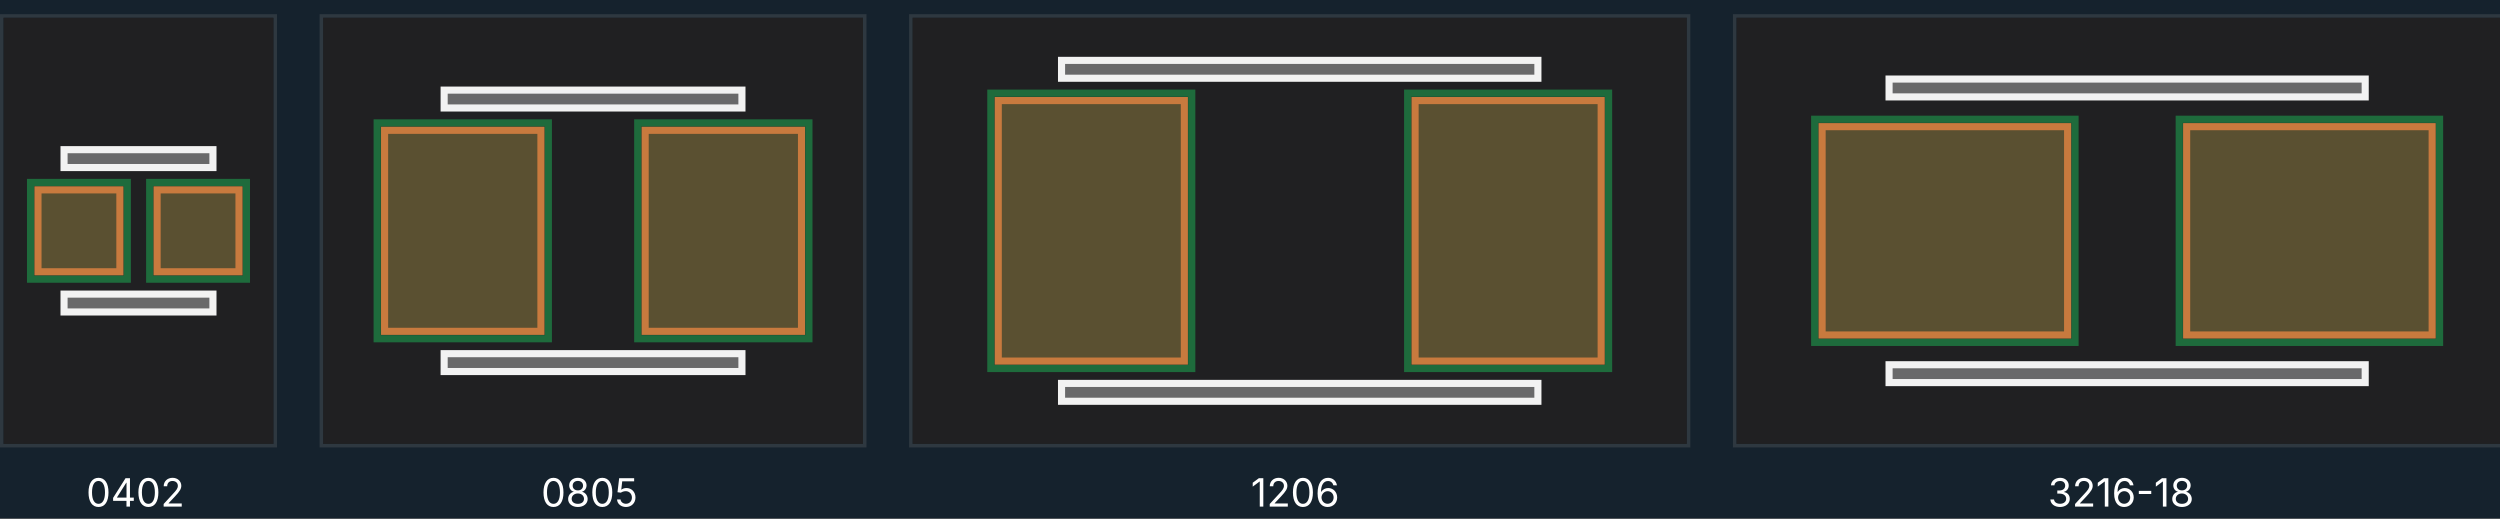
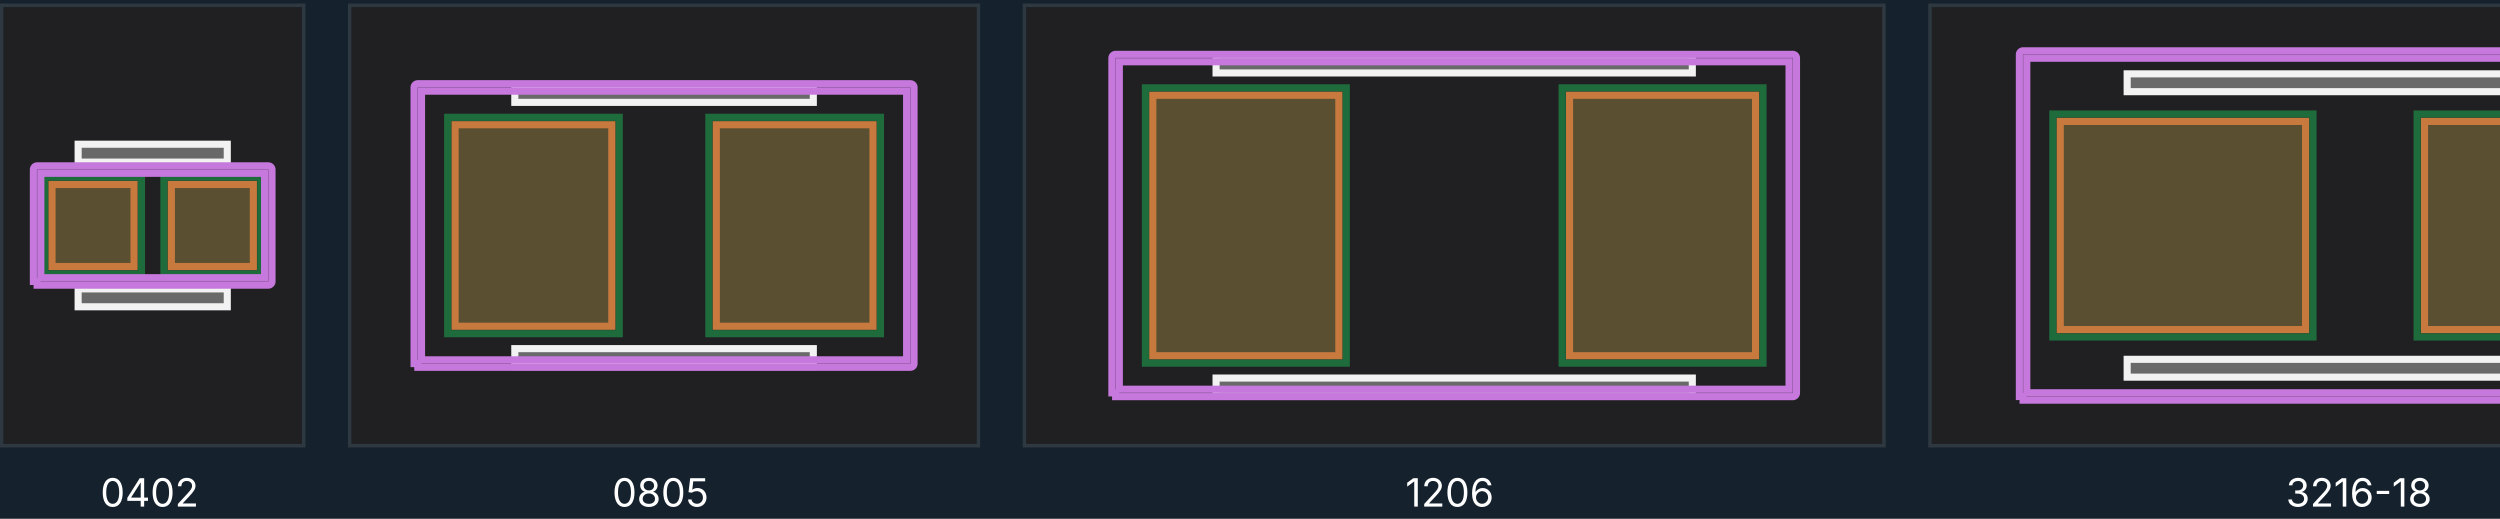
<svg xmlns="http://www.w3.org/2000/svg" xmlns:xlink="http://www.w3.org/1999/xlink" width="704" height="146" viewBox="0 0 704 146">
  <defs>
    <path id="footprint-case-sizes-dark_d0" d="M0 -120L1000 -120L1000 0L0 0L0 -120Z" />
    <path id="footprint-case-sizes-dark_d1" d="M0 -650L650 -650L650 0L0 0L0 -650Z" />
    <path id="footprint-case-sizes-dark_d2" d="M0 -550L550 -550L550 0L0 0L0 -550Z" />
    <path id="footprint-case-sizes-dark_d3" d="M0 -120L2000 -120L2000 0L0 0L0 -120Z" />
    <path id="footprint-case-sizes-dark_d4" d="M0 -1450L1150 -1450L1150 0L0 0L0 -1450Z" />
    <path id="footprint-case-sizes-dark_d5" d="M0 -1350L1050 -1350L1050 0L0 0L0 -1350Z" />
    <path id="footprint-case-sizes-dark_d6" d="M0 -120L3200 -120L3200 0L0 0L0 -120Z" />
    <path id="footprint-case-sizes-dark_d7" d="M0 -1850L1350 -1850L1350 0L0 0L0 -1850Z" />
    <path id="footprint-case-sizes-dark_d8" d="M0 -1750L1250 -1750L1250 0L0 0L0 -1750Z" />
    <path id="footprint-case-sizes-dark_d9" d="M0 -1500L1750 -1500L1750 0L0 0L0 -1500Z" />
    <path id="footprint-case-sizes-dark_d10" d="M0 -1400L1650 -1400L1650 0L0 0L0 -1400Z" />
  </defs>
  <rect fill="#010101" width="704" height="146" />
  <rect fill="#15222D" width="704" height="146" />
-   <rect fill="none" stroke="gray" stroke-width="1" stroke-miterlimit="10" stroke-opacity="0.235" transform="translate(0 4)" x="0.5" y="0.5" width="77" height="121" />
+   <rect fill="none" stroke="gray" stroke-width="1" stroke-miterlimit="10" stroke-opacity="0.235" transform="translate(0 1)" x="0.5" y="0.5" width="85" height="124" />
  <clipPath id="footprint-case-sizes-dark_cl_0">
-     <rect x="1" y="5" width="76" height="120" />
+     <rect x="1" y="2" width="84" height="123" />
  </clipPath>
  <g clip-path="url(#footprint-case-sizes-dark_cl_0)">
-     <rect fill="#202022" transform="translate(1 5)" width="76" height="120" />
-     <path fill="none" stroke="#9696A0" stroke-width="1.5" stroke-linecap="round" stroke-miterlimit="4" stroke-opacity="0.216" transform="translate(1 5)" d="" />
-     <path fill="none" stroke="#BEBEC8" stroke-width="2.5" stroke-linecap="round" stroke-miterlimit="4" stroke-opacity="0.392" transform="translate(1 5)" d="" />
-     <use xlink:href="#footprint-case-sizes-dark_d0" fill="#F2F2F2" fill-opacity="0.349" transform="matrix(0.04193 0 0 0.04193 18.03 47.18)" />
-     <use xlink:href="#footprint-case-sizes-dark_d0" fill="#F2F2F2" fill-opacity="0.349" transform="matrix(0.04193 0 0 0.04193 18.03 87.85)" />
-     <path fill="none" stroke="#F2F2F2" stroke-width="47.7" stroke-miterlimit="4" transform="matrix(0.04193 0 0 0.04193 39 65)" d="M-500 -545L500 -545L500 -425L-500 -425L-500 -545ZM-500 425L500 425L500 545L-500 545L-500 425Z" />
-     <use xlink:href="#footprint-case-sizes-dark_d1" fill="#1E6B3C" fill-opacity="0.349" transform="matrix(0.04193 0 0 0.04193 8.6 78.63)" />
-     <use xlink:href="#footprint-case-sizes-dark_d1" fill="#1E6B3C" fill-opacity="0.349" transform="matrix(0.04193 0 0 0.04193 42.14 78.63)" />
-     <path fill="none" stroke="#1E6B3C" stroke-width="47.7" stroke-miterlimit="4" transform="matrix(0.04193 0 0 0.04193 39 65)" d="M-725 -325L-75 -325L-75 325L-725 325L-725 -325ZM75 -325L725 -325L725 325L75 325L75 -325Z" />
-     <use xlink:href="#footprint-case-sizes-dark_d2" fill="#C87A3E" fill-opacity="0.349" transform="matrix(0.04193 0 0 0.04193 10.7 76.53)" />
-     <use xlink:href="#footprint-case-sizes-dark_d2" fill="#C87A3E" fill-opacity="0.349" transform="matrix(0.04193 0 0 0.04193 44.24 76.53)" />
-     <path fill="none" stroke="#C87A3E" stroke-width="47.7" stroke-miterlimit="4" transform="matrix(0.04193 0 0 0.04193 39 65)" d="M-675 -275L-125 -275L-125 275L-675 275L-675 -275ZM125 -275L675 -275L675 275L125 275L125 -275Z" />
+     <rect fill="#202022" transform="translate(1 2)" width="84" height="123" />
+     <path fill="none" stroke="#9696A0" stroke-width="1.5" stroke-linecap="round" stroke-miterlimit="4" stroke-opacity="0.216" transform="translate(1 2)" d="" />
+     <path fill="none" stroke="#BEBEC8" stroke-width="2.5" stroke-linecap="round" stroke-miterlimit="4" stroke-opacity="0.392" transform="translate(1 2)" d="" />
+     <use xlink:href="#footprint-case-sizes-dark_d0" fill="#F2F2F2" fill-opacity="0.349" transform="matrix(0.042 0 0 0.042 22 45.65)" />
+     <use xlink:href="#footprint-case-sizes-dark_d0" fill="#F2F2F2" fill-opacity="0.349" transform="matrix(0.042 0 0 0.042 22 86.39)" />
+     <path fill="none" stroke="#F2F2F2" stroke-width="47.62" stroke-miterlimit="4" transform="matrix(0.042 0 0 0.042 43 63.5)" d="M-500 -545L500 -545L500 -425L-500 -425L-500 -545ZM-500 425L500 425L500 545L-500 545L-500 425Z" />
+     <use xlink:href="#footprint-case-sizes-dark_d1" fill="#1E6B3C" fill-opacity="0.349" transform="matrix(0.042 0 0 0.042 12.55 77.15)" />
+     <use xlink:href="#footprint-case-sizes-dark_d1" fill="#1E6B3C" fill-opacity="0.349" transform="matrix(0.042 0 0 0.042 46.15 77.15)" />
+     <path fill="none" stroke="#1E6B3C" stroke-width="47.62" stroke-miterlimit="4" transform="matrix(0.042 0 0 0.042 43 63.5)" d="M-725 -325L-75 -325L-75 325L-725 325L-725 -325ZM75 -325L725 -325L725 325L75 325L75 -325Z" />
+     <use xlink:href="#footprint-case-sizes-dark_d2" fill="#C87A3E" fill-opacity="0.349" transform="matrix(0.042 0 0 0.042 14.65 75.05)" />
+     <use xlink:href="#footprint-case-sizes-dark_d2" fill="#C87A3E" fill-opacity="0.349" transform="matrix(0.042 0 0 0.042 48.25 75.05)" />
+     <path fill="none" stroke="#C87A3E" stroke-width="47.62" stroke-miterlimit="4" transform="matrix(0.042 0 0 0.042 43 63.5)" d="M-675 -275L-125 -275L-125 275L-675 275L-675 -275ZM125 -275L675 -275L675 275L125 275L125 -275Z" />
+     <path fill="#C678DD" fill-opacity="0.349" transform="matrix(0.042 0 0 0.042 9.4 80.3)" d="M25 -25L0 -25L0 -775Q0 -775.61 0.03 -776.23Q0.06 -776.84 0.12 -777.45Q0.18 -778.06 0.271 -778.67Q0.361 -779.28 0.48 -779.88Q0.6 -780.48 0.749 -781.07Q0.898 -781.67 1.08 -782.26Q1.25 -782.84 1.46 -783.42Q1.67 -784 1.9 -784.57Q2.14 -785.13 2.4 -785.69Q2.66 -786.24 2.95 -786.79Q3.24 -787.33 3.56 -787.85Q3.87 -788.38 4.21 -788.89Q4.55 -789.4 4.92 -789.89Q5.29 -790.39 5.67 -790.86Q6.06 -791.33 6.48 -791.79Q6.89 -792.24 7.32 -792.68Q7.76 -793.11 8.21 -793.52Q8.67 -793.94 9.14 -794.33Q9.61 -794.72 10.11 -795.08Q10.6 -795.45 11.11 -795.79Q11.62 -796.13 12.15 -796.44Q12.67 -796.76 13.22 -797.05Q13.76 -797.34 14.31 -797.6Q14.87 -797.86 15.43 -798.1Q16 -798.33 16.58 -798.54Q17.16 -798.75 17.74 -798.92Q18.33 -799.1 18.93 -799.25Q19.52 -799.4 20.12 -799.52Q20.72 -799.64 21.33 -799.73Q21.94 -799.82 22.55 -799.88Q23.16 -799.94 23.77 -799.97Q24.39 -800 25 -800L1575 -800Q1575.61 -800 1576.23 -799.97Q1576.84 -799.94 1577.45 -799.88Q1578.06 -799.82 1578.67 -799.73Q1579.28 -799.64 1579.88 -799.52Q1580.48 -799.4 1581.07 -799.25Q1581.67 -799.1 1582.26 -798.92Q1582.84 -798.75 1583.42 -798.54Q1584 -798.33 1584.57 -798.1Q1585.13 -797.86 1585.69 -797.6Q1586.24 -797.34 1586.78 -797.05Q1587.33 -796.76 1587.85 -796.44Q1588.38 -796.13 1588.89 -795.79Q1589.4 -795.45 1589.89 -795.08Q1590.39 -794.72 1590.86 -794.33Q1591.33 -793.94 1591.79 -793.52Q1592.24 -793.11 1592.68 -792.68Q1593.11 -792.24 1593.52 -791.79Q1593.94 -791.33 1594.33 -790.86Q1594.71 -790.39 1595.08 -789.89Q1595.45 -789.4 1595.79 -788.89Q1596.13 -788.38 1596.44 -787.85Q1596.76 -787.33 1597.05 -786.79Q1597.34 -786.24 1597.6 -785.69Q1597.86 -785.13 1598.1 -784.57Q1598.33 -784 1598.54 -783.42Q1598.75 -782.84 1598.92 -782.26Q1599.1 -781.67 1599.25 -781.07Q1599.4 -780.48 1599.52 -779.88Q1599.64 -779.28 1599.73 -778.67Q1599.82 -778.06 1599.88 -777.45Q1599.94 -776.84 1599.97 -776.23Q1600 -775.61 1600 -775L1600 -25Q1600 -24.39 1599.97 -23.77Q1599.94 -23.16 1599.88 -22.55Q1599.82 -21.94 1599.73 -21.33Q1599.64 -20.72 1599.52 -20.12Q1599.4 -19.52 1599.25 -18.93Q1599.1 -18.33 1598.92 -17.74Q1598.75 -17.16 1598.54 -16.58Q1598.33 -16 1598.1 -15.43Q1597.86 -14.87 1597.6 -14.31Q1597.34 -13.76 1597.05 -13.22Q1596.76 -12.67 1596.44 -12.15Q1596.13 -11.62 1595.79 -11.11Q1595.45 -10.6 1595.08 -10.11Q1594.71 -9.61 1594.33 -9.14Q1593.94 -8.67 1593.52 -8.21Q1593.11 -7.76 1592.68 -7.32Q1592.24 -6.89 1591.79 -6.48Q1591.33 -6.06 1590.86 -5.67Q1590.39 -5.29 1589.89 -4.92Q1589.4 -4.55 1588.89 -4.21Q1588.38 -3.87 1587.85 -3.56Q1587.33 -3.24 1586.78 -2.95Q1586.24 -2.66 1585.69 -2.4Q1585.13 -2.14 1584.57 -1.9Q1584 -1.67 1583.42 -1.46Q1582.84 -1.25 1582.26 -1.08Q1581.67 -0.898 1581.07 -0.749Q1580.48 -0.6 1579.88 -0.48Q1579.28 -0.361 1578.67 -0.271Q1578.06 -0.18 1577.45 -0.12Q1576.84 -0.06 1576.23 -0.03Q1575.61 0 1575 0L25 0L25 -25ZM50 -50L1550 -50L1550 -750L50 -750L50 -50Z" />
+     <path fill="none" stroke="#C678DD" stroke-width="47.62" stroke-miterlimit="4" transform="matrix(0.042 0 0 0.042 43 63.5)" d="M-775 375L-800 375L-800 -375Q-800 -375.61 -799.97 -376.23Q-799.94 -376.84 -799.88 -377.45Q-799.82 -378.06 -799.73 -378.67Q-799.64 -379.28 -799.52 -379.88Q-799.4 -380.48 -799.25 -381.07Q-799.1 -381.67 -798.92 -382.26Q-798.75 -382.84 -798.54 -383.42Q-798.33 -384 -798.1 -384.57Q-797.86 -385.13 -797.6 -385.69Q-797.34 -386.24 -797.05 -386.79Q-796.76 -387.33 -796.44 -387.85Q-796.13 -388.38 -795.79 -388.89Q-795.45 -389.4 -795.08 -389.89Q-794.72 -390.39 -794.33 -390.86Q-793.94 -391.33 -793.52 -391.79Q-793.11 -392.24 -792.68 -392.68Q-792.24 -393.11 -791.79 -393.52Q-791.33 -393.94 -790.86 -394.33Q-790.39 -394.72 -789.89 -395.08Q-789.4 -395.45 -788.89 -395.79Q-788.38 -396.13 -787.85 -396.44Q-787.33 -396.76 -786.79 -397.05Q-786.24 -397.34 -785.69 -397.6Q-785.13 -397.86 -784.57 -398.1Q-784 -398.33 -783.42 -398.54Q-782.84 -398.75 -782.26 -398.92Q-781.67 -399.1 -781.07 -399.25Q-780.48 -399.4 -779.88 -399.52Q-779.28 -399.64 -778.67 -399.73Q-778.06 -399.82 -777.45 -399.88Q-776.84 -399.94 -776.23 -399.97Q-775.61 -400 -775 -400L775 -400Q775.61 -400 776.23 -399.97Q776.84 -399.94 777.45 -399.88Q778.06 -399.82 778.67 -399.73Q779.28 -399.64 779.88 -399.52Q780.48 -399.4 781.07 -399.25Q781.67 -399.1 782.26 -398.92Q782.84 -398.75 783.42 -398.54Q784 -398.33 784.57 -398.1Q785.13 -397.86 785.69 -397.6Q786.24 -397.34 786.79 -397.05Q787.33 -396.76 787.85 -396.44Q788.38 -396.13 788.89 -395.79Q789.4 -395.45 789.89 -395.08Q790.39 -394.72 790.86 -394.33Q791.33 -393.94 791.79 -393.52Q792.24 -393.11 792.68 -392.68Q793.11 -392.24 793.52 -391.79Q793.94 -391.33 794.33 -390.86Q794.72 -390.39 795.08 -389.89Q795.45 -389.4 795.79 -388.89Q796.13 -388.38 796.44 -387.85Q796.76 -387.33 797.05 -386.79Q797.34 -386.24 797.6 -385.69Q797.86 -385.13 798.1 -384.57Q798.33 -384 798.54 -383.42Q798.75 -382.84 798.92 -382.26Q799.1 -381.67 799.25 -381.07Q799.4 -380.48 799.52 -379.88Q799.64 -379.28 799.73 -378.67Q799.82 -378.06 799.88 -377.45Q799.94 -376.84 799.97 -376.23Q800 -375.61 800 -375L800 375Q800 375.61 799.97 376.23Q799.94 376.84 799.88 377.45Q799.82 378.06 799.73 378.67Q799.64 379.28 799.52 379.88Q799.4 380.48 799.25 381.07Q799.1 381.67 798.92 382.26Q798.75 382.84 798.54 383.42Q798.33 384 798.1 384.57Q797.86 385.13 797.6 385.69Q797.34 386.24 797.05 386.79Q796.76 387.33 796.44 387.85Q796.13 388.38 795.79 388.89Q795.45 389.4 795.08 389.89Q794.72 390.39 794.33 390.86Q793.94 391.33 793.52 391.79Q793.11 392.24 792.68 392.68Q792.24 393.11 791.79 393.52Q791.33 393.94 790.86 394.33Q790.39 394.72 789.89 395.08Q789.4 395.45 788.89 395.79Q788.38 396.13 787.85 396.44Q787.33 396.76 786.79 397.05Q786.24 397.34 785.69 397.6Q785.13 397.86 784.57 398.1Q784 398.33 783.42 398.54Q782.84 398.75 782.26 398.92Q781.67 399.1 781.07 399.25Q780.48 399.4 779.88 399.52Q779.28 399.64 778.67 399.73Q778.06 399.82 777.45 399.88Q776.84 399.94 776.23 399.97Q775.61 400 775 400L-775 400L-775 375ZM-750 350L750 350L750 -350L-750 -350L-750 350Z" />
  </g>
  <clipPath id="footprint-case-sizes-dark_cl_1">
-     <rect y="132" width="76" height="14" />
+     <rect y="132" width="84" height="14" />
  </clipPath>
  <g clip-path="url(#footprint-case-sizes-dark_cl_1)">
-     <text fill="white" transform="translate(24.27 132)" font-size="11" font-family="Inter" x="0, 6.88, 13.94, 20.81" y="10.66">
+     <text fill="white" transform="translate(28.27 132)" font-size="11" font-family="Inter" x="0, 6.88, 13.94, 20.81" y="10.66">
						0402
				</text>
  </g>
-   <rect fill="none" stroke="gray" stroke-width="1" stroke-miterlimit="10" stroke-opacity="0.235" transform="translate(90 4)" x="0.5" y="0.5" width="153" height="121" />
+   <rect fill="none" stroke="gray" stroke-width="1" stroke-miterlimit="10" stroke-opacity="0.235" transform="translate(98 1)" x="0.5" y="0.5" width="177" height="124" />
  <clipPath id="footprint-case-sizes-dark_cl_2">
-     <rect x="91" y="5" width="152" height="120" />
+     <rect x="99" y="2" width="176" height="123" />
  </clipPath>
  <g clip-path="url(#footprint-case-sizes-dark_cl_2)">
-     <rect fill="#202022" transform="translate(91 5)" width="152" height="120" />
-     <path fill="none" stroke="#9696A0" stroke-width="1.5" stroke-linecap="round" stroke-miterlimit="4" stroke-opacity="0.216" transform="translate(91 5)" d="" />
-     <path fill="none" stroke="#BEBEC8" stroke-width="2.5" stroke-linecap="round" stroke-miterlimit="4" stroke-opacity="0.392" transform="translate(91 5)" d="" />
-     <use xlink:href="#footprint-case-sizes-dark_d3" fill="#F2F2F2" fill-opacity="0.349" transform="matrix(0.04193 0 0 0.04193 125.07 30.41)" />
-     <use xlink:href="#footprint-case-sizes-dark_d3" fill="#F2F2F2" fill-opacity="0.349" transform="matrix(0.04193 0 0 0.04193 125.07 104.63)" />
-     <path fill="none" stroke="#F2F2F2" stroke-width="47.7" stroke-miterlimit="4" transform="matrix(0.04193 0 0 0.04193 167 65)" d="M-1000 -945L1000 -945L1000 -825L-1000 -825L-1000 -945ZM-1000 825L1000 825L1000 945L-1000 945L-1000 825Z" />
-     <use xlink:href="#footprint-case-sizes-dark_d4" fill="#1E6B3C" fill-opacity="0.349" transform="matrix(0.04193 0 0 0.04193 106.2 95.4)" />
-     <use xlink:href="#footprint-case-sizes-dark_d4" fill="#1E6B3C" fill-opacity="0.349" transform="matrix(0.04193 0 0 0.04193 179.58 95.4)" />
-     <path fill="none" stroke="#1E6B3C" stroke-width="47.7" stroke-miterlimit="4" transform="matrix(0.04193 0 0 0.04193 167 65)" d="M-1450 -725L-300 -725L-300 725L-1450 725L-1450 -725ZM300 -725L1450 -725L1450 725L300 725L300 -725Z" />
-     <use xlink:href="#footprint-case-sizes-dark_d5" fill="#C87A3E" fill-opacity="0.349" transform="matrix(0.04193 0 0 0.04193 108.3 93.3)" />
-     <use xlink:href="#footprint-case-sizes-dark_d5" fill="#C87A3E" fill-opacity="0.349" transform="matrix(0.04193 0 0 0.04193 181.68 93.3)" />
-     <path fill="none" stroke="#C87A3E" stroke-width="47.7" stroke-miterlimit="4" transform="matrix(0.04193 0 0 0.04193 167 65)" d="M-1400 -675L-350 -675L-350 675L-1400 675L-1400 -675ZM350 -675L1400 -675L1400 675L350 675L350 -675Z" />
+     <rect fill="#202022" transform="translate(99 2)" width="176" height="123" />
+     <path fill="none" stroke="#9696A0" stroke-width="1.5" stroke-linecap="round" stroke-miterlimit="4" stroke-opacity="0.216" transform="translate(99 2)" d="" />
+     <path fill="none" stroke="#BEBEC8" stroke-width="2.5" stroke-linecap="round" stroke-miterlimit="4" stroke-opacity="0.392" transform="translate(99 2)" d="" />
+     <use xlink:href="#footprint-case-sizes-dark_d3" fill="#F2F2F2" fill-opacity="0.349" transform="matrix(0.04203 0 0 0.04203 144.97 28.83)" />
+     <use xlink:href="#footprint-case-sizes-dark_d3" fill="#F2F2F2" fill-opacity="0.349" transform="matrix(0.04203 0 0 0.04203 144.97 103.22)" />
+     <path fill="none" stroke="#F2F2F2" stroke-width="47.59" stroke-miterlimit="4" transform="matrix(0.04203 0 0 0.04203 187 63.5)" d="M-1000 -945L1000 -945L1000 -825L-1000 -825L-1000 -945ZM-1000 825L1000 825L1000 945L-1000 945L-1000 825Z" />
+     <use xlink:href="#footprint-case-sizes-dark_d4" fill="#1E6B3C" fill-opacity="0.349" transform="matrix(0.04203 0 0 0.04203 126.06 93.97)" />
+     <use xlink:href="#footprint-case-sizes-dark_d4" fill="#1E6B3C" fill-opacity="0.349" transform="matrix(0.04203 0 0 0.04203 199.61 93.97)" />
+     <path fill="none" stroke="#1E6B3C" stroke-width="47.59" stroke-miterlimit="4" transform="matrix(0.04203 0 0 0.04203 187 63.5)" d="M-1450 -725L-300 -725L-300 725L-1450 725L-1450 -725ZM300 -725L1450 -725L1450 725L300 725L300 -725Z" />
+     <use xlink:href="#footprint-case-sizes-dark_d5" fill="#C87A3E" fill-opacity="0.349" transform="matrix(0.04203 0 0 0.04203 128.16 91.87)" />
+     <use xlink:href="#footprint-case-sizes-dark_d5" fill="#C87A3E" fill-opacity="0.349" transform="matrix(0.04203 0 0 0.04203 201.71 91.87)" />
+     <path fill="none" stroke="#C87A3E" stroke-width="47.59" stroke-miterlimit="4" transform="matrix(0.04203 0 0 0.04203 187 63.5)" d="M-1400 -675L-350 -675L-350 675L-1400 675L-1400 -675ZM350 -675L1400 -675L1400 675L350 675L350 -675Z" />
+     <path fill="#C678DD" fill-opacity="0.349" transform="matrix(0.04203 0 0 0.04203 116.6 103.43)" d="M25 -25L0 -25L0 -1875Q0 -1875.61 0.03 -1876.23Q0.06 -1876.84 0.12 -1877.45Q0.18 -1878.06 0.271 -1878.67Q0.361 -1879.28 0.48 -1879.88Q0.6 -1880.48 0.749 -1881.07Q0.898 -1881.67 1.08 -1882.26Q1.25 -1882.84 1.46 -1883.42Q1.67 -1884 1.9 -1884.57Q2.14 -1885.13 2.4 -1885.69Q2.66 -1886.24 2.95 -1886.78Q3.24 -1887.33 3.56 -1887.85Q3.87 -1888.38 4.21 -1888.89Q4.55 -1889.4 4.92 -1889.89Q5.29 -1890.39 5.67 -1890.86Q6.06 -1891.33 6.48 -1891.79Q6.89 -1892.24 7.32 -1892.68Q7.76 -1893.11 8.21 -1893.52Q8.67 -1893.94 9.14 -1894.33Q9.61 -1894.71 10.11 -1895.08Q10.6 -1895.45 11.11 -1895.79Q11.62 -1896.13 12.15 -1896.44Q12.67 -1896.76 13.22 -1897.05Q13.76 -1897.34 14.31 -1897.6Q14.87 -1897.86 15.43 -1898.1Q16 -1898.33 16.58 -1898.54Q17.16 -1898.75 17.74 -1898.92Q18.33 -1899.1 18.93 -1899.25Q19.52 -1899.4 20.12 -1899.52Q20.72 -1899.64 21.33 -1899.73Q21.94 -1899.82 22.55 -1899.88Q23.16 -1899.94 23.77 -1899.97Q24.39 -1900 25 -1900L3325 -1900Q3325.61 -1900 3326.23 -1899.97Q3326.84 -1899.94 3327.45 -1899.88Q3328.06 -1899.82 3328.67 -1899.73Q3329.27 -1899.64 3329.88 -1899.52Q3330.48 -1899.4 3331.07 -1899.25Q3331.67 -1899.1 3332.26 -1898.92Q3332.84 -1898.75 3333.42 -1898.54Q3334 -1898.33 3334.57 -1898.1Q3335.13 -1897.86 3335.69 -1897.6Q3336.24 -1897.34 3336.78 -1897.05Q3337.33 -1896.76 3337.85 -1896.44Q3338.38 -1896.13 3338.89 -1895.79Q3339.4 -1895.45 3339.89 -1895.08Q3340.39 -1894.71 3340.86 -1894.33Q3341.33 -1893.94 3341.79 -1893.52Q3342.24 -1893.11 3342.68 -1892.68Q3343.11 -1892.24 3343.52 -1891.79Q3343.94 -1891.33 3344.33 -1890.86Q3344.71 -1890.39 3345.08 -1889.89Q3345.45 -1889.4 3345.79 -1888.89Q3346.13 -1888.38 3346.44 -1887.85Q3346.76 -1887.33 3347.05 -1886.78Q3347.34 -1886.24 3347.6 -1885.69Q3347.86 -1885.13 3348.1 -1884.57Q3348.33 -1884 3348.54 -1883.42Q3348.74 -1882.84 3348.92 -1882.26Q3349.1 -1881.67 3349.25 -1881.07Q3349.4 -1880.48 3349.52 -1879.88Q3349.64 -1879.28 3349.73 -1878.67Q3349.82 -1878.06 3349.88 -1877.45Q3349.94 -1876.84 3349.97 -1876.23Q3350 -1875.61 3350 -1875L3350 -25Q3350 -24.39 3349.97 -23.77Q3349.94 -23.16 3349.88 -22.55Q3349.82 -21.94 3349.73 -21.33Q3349.64 -20.72 3349.52 -20.12Q3349.4 -19.52 3349.25 -18.93Q3349.1 -18.33 3348.92 -17.74Q3348.75 -17.16 3348.54 -16.58Q3348.33 -16 3348.1 -15.43Q3347.86 -14.87 3347.6 -14.31Q3347.34 -13.76 3347.05 -13.22Q3346.76 -12.67 3346.44 -12.15Q3346.13 -11.62 3345.79 -11.11Q3345.45 -10.6 3345.08 -10.11Q3344.71 -9.61 3344.33 -9.14Q3343.94 -8.67 3343.52 -8.21Q3343.11 -7.76 3342.68 -7.32Q3342.24 -6.89 3341.79 -6.48Q3341.33 -6.06 3340.86 -5.67Q3340.39 -5.29 3339.89 -4.92Q3339.4 -4.55 3338.89 -4.21Q3338.38 -3.87 3337.85 -3.56Q3337.33 -3.24 3336.78 -2.95Q3336.24 -2.66 3335.69 -2.4Q3335.13 -2.14 3334.57 -1.9Q3334 -1.67 3333.42 -1.46Q3332.84 -1.25 3332.26 -1.08Q3331.67 -0.898 3331.07 -0.749Q3330.48 -0.6 3329.88 -0.48Q3329.27 -0.361 3328.67 -0.271Q3328.06 -0.18 3327.45 -0.12Q3326.84 -0.06 3326.23 -0.03Q3325.61 0 3325 0L25 0L25 -25ZM50 -50L3300 -50L3300 -1850L50 -1850L50 -50Z" />
+     <path fill="none" stroke="#C678DD" stroke-width="47.59" stroke-miterlimit="4" transform="matrix(0.04203 0 0 0.04203 187 63.5)" d="M-1650 925L-1675 925L-1675 -925Q-1675 -925.61 -1674.97 -926.23Q-1674.94 -926.84 -1674.88 -927.45Q-1674.82 -928.06 -1674.73 -928.67Q-1674.64 -929.28 -1674.52 -929.88Q-1674.4 -930.48 -1674.25 -931.07Q-1674.1 -931.67 -1673.92 -932.26Q-1673.75 -932.84 -1673.54 -933.42Q-1673.33 -934 -1673.1 -934.57Q-1672.86 -935.13 -1672.6 -935.69Q-1672.34 -936.24 -1672.05 -936.79Q-1671.76 -937.33 -1671.44 -937.85Q-1671.13 -938.38 -1670.79 -938.89Q-1670.45 -939.4 -1670.08 -939.89Q-1669.71 -940.39 -1669.33 -940.86Q-1668.94 -941.33 -1668.52 -941.79Q-1668.11 -942.24 -1667.68 -942.68Q-1667.24 -943.11 -1666.79 -943.52Q-1666.33 -943.94 -1665.86 -944.33Q-1665.39 -944.72 -1664.89 -945.08Q-1664.4 -945.45 -1663.89 -945.79Q-1663.38 -946.13 -1662.85 -946.44Q-1662.33 -946.76 -1661.78 -947.05Q-1661.24 -947.34 -1660.69 -947.6Q-1660.13 -947.86 -1659.57 -948.1Q-1659 -948.33 -1658.42 -948.54Q-1657.84 -948.75 -1657.26 -948.92Q-1656.67 -949.1 -1656.07 -949.25Q-1655.48 -949.4 -1654.88 -949.52Q-1654.28 -949.64 -1653.67 -949.73Q-1653.06 -949.82 -1652.45 -949.88Q-1651.84 -949.94 -1651.23 -949.97Q-1650.61 -950 -1650 -950L1650 -950Q1650.61 -950 1651.23 -949.97Q1651.84 -949.94 1652.45 -949.88Q1653.06 -949.82 1653.67 -949.73Q1654.28 -949.64 1654.88 -949.52Q1655.48 -949.4 1656.07 -949.25Q1656.67 -949.1 1657.26 -948.92Q1657.84 -948.75 1658.42 -948.54Q1659 -948.33 1659.57 -948.1Q1660.13 -947.86 1660.69 -947.6Q1661.24 -947.34 1661.78 -947.05Q1662.33 -946.76 1662.85 -946.44Q1663.38 -946.13 1663.89 -945.79Q1664.4 -945.45 1664.89 -945.08Q1665.39 -944.71 1665.86 -944.33Q1666.33 -943.94 1666.79 -943.52Q1667.24 -943.11 1667.68 -942.68Q1668.11 -942.24 1668.52 -941.79Q1668.94 -941.33 1669.33 -940.86Q1669.71 -940.39 1670.08 -939.89Q1670.45 -939.4 1670.79 -938.89Q1671.13 -938.38 1671.44 -937.85Q1671.76 -937.33 1672.05 -936.79Q1672.34 -936.24 1672.6 -935.69Q1672.86 -935.13 1673.1 -934.57Q1673.33 -934 1673.54 -933.42Q1673.75 -932.84 1673.92 -932.26Q1674.1 -931.67 1674.25 -931.07Q1674.4 -930.48 1674.52 -929.88Q1674.64 -929.28 1674.73 -928.67Q1674.82 -928.06 1674.88 -927.45Q1674.94 -926.84 1674.97 -926.23Q1675 -925.61 1675 -925L1675 925Q1675 925.61 1674.97 926.23Q1674.94 926.84 1674.88 927.45Q1674.82 928.06 1674.73 928.67Q1674.64 929.28 1674.52 929.88Q1674.4 930.48 1674.25 931.07Q1674.1 931.67 1673.92 932.26Q1673.75 932.84 1673.54 933.42Q1673.33 934 1673.1 934.57Q1672.86 935.13 1672.6 935.69Q1672.34 936.24 1672.05 936.79Q1671.76 937.33 1671.44 937.85Q1671.13 938.38 1670.79 938.89Q1670.45 939.4 1670.08 939.89Q1669.71 940.39 1669.33 940.86Q1668.94 941.33 1668.52 941.79Q1668.11 942.24 1667.68 942.68Q1667.24 943.11 1666.79 943.52Q1666.33 943.94 1665.86 944.33Q1665.39 944.72 1664.89 945.08Q1664.4 945.45 1663.89 945.79Q1663.38 946.13 1662.85 946.44Q1662.33 946.76 1661.78 947.05Q1661.24 947.34 1660.69 947.6Q1660.13 947.86 1659.57 948.1Q1659 948.33 1658.42 948.54Q1657.84 948.75 1657.26 948.92Q1656.67 949.1 1656.07 949.25Q1655.48 949.4 1654.88 949.52Q1654.28 949.64 1653.67 949.73Q1653.06 949.82 1652.45 949.88Q1651.84 949.94 1651.23 949.97Q1650.61 950 1650 950L-1650 950L-1650 925ZM-1625 900L1625 900L1625 -900L-1625 -900L-1625 900Z" />
  </g>
  <clipPath id="footprint-case-sizes-dark_cl_3">
-     <rect x="90" y="132" width="152" height="14" />
+     <rect x="98" y="132" width="176" height="14" />
  </clipPath>
  <g clip-path="url(#footprint-case-sizes-dark_cl_3)">
-     <text fill="white" transform="translate(152.39 132)" font-size="11" font-family="Inter" x="0, 6.88, 13.66, 20.53" y="10.66">
+     <text fill="white" transform="translate(172.39 132)" font-size="11" font-family="Inter" x="0, 6.88, 13.66, 20.53" y="10.66">
						0805
				</text>
  </g>
-   <rect fill="none" stroke="gray" stroke-width="1" stroke-miterlimit="10" stroke-opacity="0.235" transform="translate(256 4)" x="0.5" y="0.5" width="219" height="121" />
+   <rect fill="none" stroke="gray" stroke-width="1" stroke-miterlimit="10" stroke-opacity="0.235" transform="translate(288 1)" x="0.5" y="0.5" width="242" height="124" />
  <clipPath id="footprint-case-sizes-dark_cl_4">
-     <rect x="257" y="5" width="218" height="120" />
+     <rect x="289" y="2" width="241" height="123" />
  </clipPath>
  <g clip-path="url(#footprint-case-sizes-dark_cl_4)">
-     <rect fill="#202022" transform="translate(257 5)" width="218" height="120" />
-     <path fill="none" stroke="#9696A0" stroke-width="1.5" stroke-linecap="round" stroke-miterlimit="4" stroke-opacity="0.216" transform="translate(257 5)" d="" />
-     <path fill="none" stroke="#BEBEC8" stroke-width="2.5" stroke-linecap="round" stroke-miterlimit="4" stroke-opacity="0.392" transform="translate(257 5)" d="" />
-     <use xlink:href="#footprint-case-sizes-dark_d6" fill="#F2F2F2" fill-opacity="0.349" transform="matrix(0.04192 0 0 0.04192 298.93 22.03)" />
-     <use xlink:href="#footprint-case-sizes-dark_d6" fill="#F2F2F2" fill-opacity="0.349" transform="matrix(0.04192 0 0 0.04192 298.93 113)" />
-     <path fill="none" stroke="#F2F2F2" stroke-width="47.71" stroke-miterlimit="4" transform="matrix(0.04192 0 0 0.04192 366 65)" d="M-1600 -1145L1600 -1145L1600 -1025L-1600 -1025L-1600 -1145ZM-1600 1025L1600 1025L1600 1145L-1600 1145L-1600 1025Z" />
-     <use xlink:href="#footprint-case-sizes-dark_d7" fill="#1E6B3C" fill-opacity="0.349" transform="matrix(0.04192 0 0 0.04192 279.01 103.78)" />
-     <use xlink:href="#footprint-case-sizes-dark_d7" fill="#1E6B3C" fill-opacity="0.349" transform="matrix(0.04192 0 0 0.04192 396.39 103.78)" />
-     <path fill="none" stroke="#1E6B3C" stroke-width="47.71" stroke-miterlimit="4" transform="matrix(0.04192 0 0 0.04192 366 65)" d="M-2075 -925L-725 -925L-725 925L-2075 925L-2075 -925ZM725 -925L2075 -925L2075 925L725 925L725 -925Z" />
-     <use xlink:href="#footprint-case-sizes-dark_d8" fill="#C87A3E" fill-opacity="0.349" transform="matrix(0.04192 0 0 0.04192 281.11 101.68)" />
-     <use xlink:href="#footprint-case-sizes-dark_d8" fill="#C87A3E" fill-opacity="0.349" transform="matrix(0.04192 0 0 0.04192 398.49 101.68)" />
-     <path fill="none" stroke="#C87A3E" stroke-width="47.71" stroke-miterlimit="4" transform="matrix(0.04192 0 0 0.04192 366 65)" d="M-2025 -875L-775 -875L-775 875L-2025 875L-2025 -875ZM775 -875L2025 -875L2025 875L775 875L775 -875Z" />
+     <rect fill="#202022" transform="translate(289 2)" width="241" height="123" />
+     <path fill="none" stroke="#9696A0" stroke-width="1.5" stroke-linecap="round" stroke-miterlimit="4" stroke-opacity="0.216" transform="translate(289 2)" d="" />
+     <path fill="none" stroke="#BEBEC8" stroke-width="2.5" stroke-linecap="round" stroke-miterlimit="4" stroke-opacity="0.392" transform="translate(289 2)" d="" />
+     <use xlink:href="#footprint-case-sizes-dark_d6" fill="#F2F2F2" fill-opacity="0.349" transform="matrix(0.04191 0 0 0.04191 342.44 20.54)" />
+     <use xlink:href="#footprint-case-sizes-dark_d6" fill="#F2F2F2" fill-opacity="0.349" transform="matrix(0.04191 0 0 0.04191 342.44 111.49)" />
+     <path fill="none" stroke="#F2F2F2" stroke-width="47.72" stroke-miterlimit="4" transform="matrix(0.04191 0 0 0.04191 409.5 63.5)" d="M-1600 -1145L1600 -1145L1600 -1025L-1600 -1025L-1600 -1145ZM-1600 1025L1600 1025L1600 1145L-1600 1145L-1600 1025Z" />
+     <use xlink:href="#footprint-case-sizes-dark_d7" fill="#1E6B3C" fill-opacity="0.349" transform="matrix(0.04191 0 0 0.04191 322.53 102.27)" />
+     <use xlink:href="#footprint-case-sizes-dark_d7" fill="#1E6B3C" fill-opacity="0.349" transform="matrix(0.04191 0 0 0.04191 439.89 102.27)" />
+     <path fill="none" stroke="#1E6B3C" stroke-width="47.72" stroke-miterlimit="4" transform="matrix(0.04191 0 0 0.04191 409.5 63.5)" d="M-2075 -925L-725 -925L-725 925L-2075 925L-2075 -925ZM725 -925L2075 -925L2075 925L725 925L725 -925Z" />
+     <use xlink:href="#footprint-case-sizes-dark_d8" fill="#C87A3E" fill-opacity="0.349" transform="matrix(0.04191 0 0 0.04191 324.63 100.17)" />
+     <use xlink:href="#footprint-case-sizes-dark_d8" fill="#C87A3E" fill-opacity="0.349" transform="matrix(0.04191 0 0 0.04191 441.98 100.17)" />
+     <path fill="none" stroke="#C87A3E" stroke-width="47.72" stroke-miterlimit="4" transform="matrix(0.04191 0 0 0.04191 409.5 63.5)" d="M-2025 -875L-775 -875L-775 875L-2025 875L-2025 -875ZM775 -875L2025 -875L2025 875L775 875L775 -875Z" />
+     <path fill="#C678DD" fill-opacity="0.349" transform="matrix(0.04191 0 0 0.04191 313.1 111.7)" d="M25 -25L0 -25L0 -2275Q0 -2275.61 0.03 -2276.23Q0.06 -2276.84 0.12 -2277.45Q0.18 -2278.06 0.271 -2278.67Q0.361 -2279.28 0.48 -2279.88Q0.6 -2280.48 0.749 -2281.07Q0.898 -2281.67 1.08 -2282.26Q1.25 -2282.84 1.46 -2283.42Q1.67 -2284 1.9 -2284.57Q2.14 -2285.13 2.4 -2285.69Q2.66 -2286.24 2.95 -2286.78Q3.24 -2287.33 3.56 -2287.85Q3.87 -2288.38 4.21 -2288.89Q4.55 -2289.4 4.92 -2289.89Q5.29 -2290.39 5.67 -2290.86Q6.06 -2291.33 6.48 -2291.79Q6.89 -2292.24 7.32 -2292.68Q7.76 -2293.11 8.21 -2293.52Q8.67 -2293.94 9.14 -2294.33Q9.61 -2294.71 10.11 -2295.08Q10.6 -2295.45 11.11 -2295.79Q11.62 -2296.13 12.15 -2296.44Q12.67 -2296.76 13.22 -2297.05Q13.76 -2297.34 14.31 -2297.6Q14.87 -2297.86 15.43 -2298.1Q16 -2298.33 16.58 -2298.54Q17.16 -2298.75 17.74 -2298.92Q18.33 -2299.1 18.93 -2299.25Q19.52 -2299.4 20.12 -2299.52Q20.72 -2299.64 21.33 -2299.73Q21.94 -2299.82 22.55 -2299.88Q23.16 -2299.94 23.77 -2299.97Q24.39 -2300 25 -2300L4575 -2300Q4575.61 -2300 4576.23 -2299.97Q4576.84 -2299.94 4577.45 -2299.88Q4578.06 -2299.82 4578.67 -2299.73Q4579.28 -2299.64 4579.88 -2299.52Q4580.48 -2299.4 4581.07 -2299.25Q4581.67 -2299.1 4582.26 -2298.92Q4582.84 -2298.75 4583.42 -2298.54Q4584 -2298.33 4584.57 -2298.1Q4585.13 -2297.86 4585.69 -2297.6Q4586.24 -2297.34 4586.79 -2297.05Q4587.33 -2296.76 4587.85 -2296.44Q4588.38 -2296.13 4588.89 -2295.79Q4589.4 -2295.45 4589.89 -2295.08Q4590.39 -2294.71 4590.86 -2294.33Q4591.33 -2293.94 4591.79 -2293.52Q4592.24 -2293.11 4592.68 -2292.68Q4593.11 -2292.24 4593.52 -2291.79Q4593.94 -2291.33 4594.33 -2290.86Q4594.71 -2290.39 4595.08 -2289.89Q4595.45 -2289.4 4595.79 -2288.89Q4596.13 -2288.38 4596.44 -2287.85Q4596.76 -2287.33 4597.05 -2286.78Q4597.34 -2286.24 4597.6 -2285.69Q4597.86 -2285.13 4598.1 -2284.57Q4598.33 -2284 4598.54 -2283.42Q4598.75 -2282.84 4598.92 -2282.26Q4599.1 -2281.67 4599.25 -2281.07Q4599.4 -2280.48 4599.52 -2279.88Q4599.64 -2279.28 4599.73 -2278.67Q4599.82 -2278.06 4599.88 -2277.45Q4599.94 -2276.84 4599.97 -2276.23Q4600 -2275.61 4600 -2275L4600 -25Q4600 -24.39 4599.97 -23.77Q4599.94 -23.16 4599.88 -22.55Q4599.82 -21.94 4599.73 -21.33Q4599.64 -20.72 4599.52 -20.12Q4599.4 -19.52 4599.25 -18.93Q4599.1 -18.33 4598.92 -17.74Q4598.75 -17.16 4598.54 -16.58Q4598.33 -16 4598.1 -15.43Q4597.86 -14.87 4597.6 -14.31Q4597.34 -13.76 4597.05 -13.22Q4596.76 -12.67 4596.44 -12.15Q4596.13 -11.62 4595.79 -11.11Q4595.45 -10.6 4595.08 -10.11Q4594.71 -9.61 4594.33 -9.14Q4593.94 -8.67 4593.52 -8.21Q4593.11 -7.76 4592.68 -7.32Q4592.24 -6.89 4591.79 -6.48Q4591.33 -6.06 4590.86 -5.67Q4590.39 -5.29 4589.89 -4.92Q4589.4 -4.55 4588.89 -4.21Q4588.38 -3.87 4587.85 -3.56Q4587.33 -3.24 4586.78 -2.95Q4586.24 -2.66 4585.69 -2.4Q4585.13 -2.14 4584.57 -1.9Q4584 -1.67 4583.42 -1.46Q4582.84 -1.25 4582.26 -1.08Q4581.67 -0.898 4581.07 -0.749Q4580.48 -0.6 4579.88 -0.48Q4579.28 -0.361 4578.67 -0.271Q4578.06 -0.18 4577.45 -0.12Q4576.84 -0.06 4576.23 -0.03Q4575.61 0 4575 0L25 0L25 -25ZM50 -50L4550 -50L4550 -2250L50 -2250L50 -50Z" />
+     <path fill="none" stroke="#C678DD" stroke-width="47.72" stroke-miterlimit="4" transform="matrix(0.04191 0 0 0.04191 409.5 63.5)" d="M-2275 1125L-2300 1125L-2300 -1125Q-2300 -1125.61 -2299.97 -1126.23Q-2299.94 -1126.84 -2299.88 -1127.45Q-2299.82 -1128.06 -2299.73 -1128.67Q-2299.64 -1129.28 -2299.52 -1129.88Q-2299.4 -1130.48 -2299.25 -1131.07Q-2299.1 -1131.67 -2298.92 -1132.26Q-2298.75 -1132.84 -2298.54 -1133.42Q-2298.33 -1134 -2298.1 -1134.57Q-2297.86 -1135.13 -2297.6 -1135.69Q-2297.34 -1136.24 -2297.05 -1136.78Q-2296.76 -1137.33 -2296.44 -1137.85Q-2296.13 -1138.38 -2295.79 -1138.89Q-2295.45 -1139.4 -2295.08 -1139.89Q-2294.71 -1140.39 -2294.33 -1140.86Q-2293.94 -1141.33 -2293.52 -1141.79Q-2293.11 -1142.24 -2292.68 -1142.68Q-2292.24 -1143.11 -2291.79 -1143.52Q-2291.33 -1143.94 -2290.86 -1144.33Q-2290.39 -1144.71 -2289.89 -1145.08Q-2289.4 -1145.45 -2288.89 -1145.79Q-2288.38 -1146.13 -2287.85 -1146.44Q-2287.33 -1146.76 -2286.78 -1147.05Q-2286.24 -1147.34 -2285.69 -1147.6Q-2285.13 -1147.86 -2284.57 -1148.1Q-2284 -1148.33 -2283.42 -1148.54Q-2282.84 -1148.75 -2282.26 -1148.92Q-2281.67 -1149.1 -2281.07 -1149.25Q-2280.48 -1149.4 -2279.88 -1149.52Q-2279.28 -1149.64 -2278.67 -1149.73Q-2278.06 -1149.82 -2277.45 -1149.88Q-2276.84 -1149.94 -2276.23 -1149.97Q-2275.61 -1150 -2275 -1150L2275 -1150Q2275.61 -1150 2276.23 -1149.97Q2276.84 -1149.94 2277.45 -1149.88Q2278.06 -1149.82 2278.67 -1149.73Q2279.28 -1149.64 2279.88 -1149.52Q2280.48 -1149.4 2281.07 -1149.25Q2281.67 -1149.1 2282.26 -1148.92Q2282.84 -1148.75 2283.42 -1148.54Q2284 -1148.33 2284.57 -1148.1Q2285.13 -1147.86 2285.69 -1147.6Q2286.24 -1147.34 2286.78 -1147.05Q2287.33 -1146.76 2287.85 -1146.44Q2288.38 -1146.13 2288.89 -1145.79Q2289.4 -1145.45 2289.89 -1145.08Q2290.39 -1144.71 2290.86 -1144.33Q2291.33 -1143.94 2291.79 -1143.52Q2292.24 -1143.11 2292.68 -1142.68Q2293.11 -1142.24 2293.52 -1141.79Q2293.94 -1141.33 2294.33 -1140.86Q2294.71 -1140.39 2295.08 -1139.89Q2295.45 -1139.4 2295.79 -1138.89Q2296.13 -1138.38 2296.44 -1137.85Q2296.76 -1137.33 2297.05 -1136.78Q2297.34 -1136.24 2297.6 -1135.69Q2297.86 -1135.13 2298.1 -1134.57Q2298.33 -1134 2298.54 -1133.42Q2298.75 -1132.84 2298.92 -1132.26Q2299.1 -1131.67 2299.25 -1131.07Q2299.4 -1130.48 2299.52 -1129.88Q2299.64 -1129.28 2299.73 -1128.67Q2299.82 -1128.06 2299.88 -1127.45Q2299.94 -1126.84 2299.97 -1126.23Q2300 -1125.61 2300 -1125L2300 1125Q2300 1125.61 2299.97 1126.23Q2299.94 1126.84 2299.88 1127.45Q2299.82 1128.06 2299.73 1128.67Q2299.64 1129.28 2299.52 1129.88Q2299.4 1130.48 2299.25 1131.07Q2299.1 1131.67 2298.92 1132.26Q2298.75 1132.84 2298.54 1133.42Q2298.33 1134 2298.1 1134.57Q2297.86 1135.13 2297.6 1135.69Q2297.34 1136.24 2297.05 1136.78Q2296.76 1137.33 2296.44 1137.85Q2296.13 1138.38 2295.79 1138.89Q2295.45 1139.4 2295.08 1139.89Q2294.71 1140.39 2294.33 1140.86Q2293.94 1141.33 2293.52 1141.79Q2293.11 1142.24 2292.68 1142.68Q2292.24 1143.11 2291.79 1143.52Q2291.33 1143.94 2290.86 1144.33Q2290.39 1144.71 2289.89 1145.08Q2289.4 1145.45 2288.89 1145.79Q2288.38 1146.13 2287.85 1146.44Q2287.33 1146.76 2286.78 1147.05Q2286.24 1147.34 2285.69 1147.6Q2285.13 1147.86 2284.57 1148.1Q2284 1148.33 2283.42 1148.54Q2282.84 1148.75 2282.26 1148.92Q2281.67 1149.1 2281.07 1149.25Q2280.48 1149.4 2279.88 1149.52Q2279.28 1149.64 2278.67 1149.73Q2278.06 1149.82 2277.45 1149.88Q2276.84 1149.94 2276.23 1149.97Q2275.61 1150 2275 1150L-2275 1150L-2275 1125ZM-2250 1100L2250 1100L2250 -1100L-2250 -1100L-2250 1100Z" />
  </g>
  <clipPath id="footprint-case-sizes-dark_cl_5">
-     <rect x="256" y="132" width="218" height="14" />
+     <rect x="288" y="132" width="241" height="14" />
  </clipPath>
  <g clip-path="url(#footprint-case-sizes-dark_cl_5)">
-     <text fill="white" transform="translate(352.25 132)" font-size="11" font-family="Inter" x="0, 5.11, 11.77, 18.64" y="10.66">
+     <text fill="white" transform="translate(395.75 132)" font-size="11" font-family="Inter" x="0, 5.11, 11.77, 18.64" y="10.66">
						1206
				</text>
  </g>
-   <rect fill="none" stroke="gray" stroke-width="1" stroke-miterlimit="10" stroke-opacity="0.235" transform="translate(488 4)" x="0.5" y="0.5" width="221" height="121" />
+   <rect fill="none" stroke="gray" stroke-width="1" stroke-miterlimit="10" stroke-opacity="0.235" transform="translate(543 1)" x="0.5" y="0.5" width="245" height="124" />
  <clipPath id="footprint-case-sizes-dark_cl_6">
-     <rect x="489" y="5" width="220" height="120" />
+     <rect x="544" y="2" width="244" height="123" />
  </clipPath>
  <g clip-path="url(#footprint-case-sizes-dark_cl_6)">
-     <rect fill="#202022" transform="translate(489 5)" width="220" height="120" />
-     <path fill="none" stroke="#9696A0" stroke-width="1.5" stroke-linecap="round" stroke-miterlimit="4" stroke-opacity="0.216" transform="translate(489 5)" d="" />
-     <path fill="none" stroke="#BEBEC8" stroke-width="2.5" stroke-linecap="round" stroke-miterlimit="4" stroke-opacity="0.392" transform="translate(489 5)" d="" />
-     <use xlink:href="#footprint-case-sizes-dark_d6" fill="#F2F2F2" fill-opacity="0.349" transform="matrix(0.0419 0 0 0.0419 531.95 27.29)" />
-     <use xlink:href="#footprint-case-sizes-dark_d6" fill="#F2F2F2" fill-opacity="0.349" transform="matrix(0.0419 0 0 0.0419 531.95 107.74)" />
-     <path fill="none" stroke="#F2F2F2" stroke-width="47.73" stroke-miterlimit="4" transform="matrix(0.0419 0 0 0.0419 599 65)" d="M-1600 -1020L1600 -1020L1600 -900L-1600 -900L-1600 -1020ZM-1600 900L1600 900L1600 1020L-1600 1020L-1600 900Z" />
-     <use xlink:href="#footprint-case-sizes-dark_d9" fill="#1E6B3C" fill-opacity="0.349" transform="matrix(0.0419 0 0 0.0419 511 96.43)" />
-     <use xlink:href="#footprint-case-sizes-dark_d9" fill="#1E6B3C" fill-opacity="0.349" transform="matrix(0.0419 0 0 0.0419 613.67 96.43)" />
-     <path fill="none" stroke="#1E6B3C" stroke-width="47.73" stroke-miterlimit="4" transform="matrix(0.0419 0 0 0.0419 599 65)" d="M-2100 -750L-350 -750L-350 750L-2100 750L-2100 -750ZM350 -750L2100 -750L2100 750L350 750L350 -750Z" />
-     <use xlink:href="#footprint-case-sizes-dark_d10" fill="#C87A3E" fill-opacity="0.349" transform="matrix(0.0419 0 0 0.0419 513.1 94.33)" />
-     <use xlink:href="#footprint-case-sizes-dark_d10" fill="#C87A3E" fill-opacity="0.349" transform="matrix(0.0419 0 0 0.0419 615.76 94.33)" />
-     <path fill="none" stroke="#C87A3E" stroke-width="47.73" stroke-miterlimit="4" transform="matrix(0.0419 0 0 0.0419 599 65)" d="M-2050 -700L-400 -700L-400 700L-2050 700L-2050 -700ZM400 -700L2050 -700L2050 700L400 700L400 -700Z" />
+     <rect fill="#202022" transform="translate(544 2)" width="244" height="123" />
+     <path fill="none" stroke="#9696A0" stroke-width="1.5" stroke-linecap="round" stroke-miterlimit="4" stroke-opacity="0.216" transform="translate(544 2)" d="" />
+     <path fill="none" stroke="#BEBEC8" stroke-width="2.5" stroke-linecap="round" stroke-miterlimit="4" stroke-opacity="0.392" transform="translate(544 2)" d="" />
+     <use xlink:href="#footprint-case-sizes-dark_d6" fill="#F2F2F2" fill-opacity="0.349" transform="matrix(0.04187 0 0 0.04187 599 25.81)" />
+     <use xlink:href="#footprint-case-sizes-dark_d6" fill="#F2F2F2" fill-opacity="0.349" transform="matrix(0.04187 0 0 0.04187 599 106.21)" />
+     <path fill="none" stroke="#F2F2F2" stroke-width="47.76" stroke-miterlimit="4" transform="matrix(0.04187 0 0 0.04187 666 63.5)" d="M-1600 -1020L1600 -1020L1600 -900L-1600 -900L-1600 -1020ZM-1600 900L1600 900L1600 1020L-1600 1020L-1600 900Z" />
+     <use xlink:href="#footprint-case-sizes-dark_d9" fill="#1E6B3C" fill-opacity="0.349" transform="matrix(0.04187 0 0 0.04187 578.07 94.9)" />
+     <use xlink:href="#footprint-case-sizes-dark_d9" fill="#1E6B3C" fill-opacity="0.349" transform="matrix(0.04187 0 0 0.04187 680.66 94.9)" />
+     <path fill="none" stroke="#1E6B3C" stroke-width="47.76" stroke-miterlimit="4" transform="matrix(0.04187 0 0 0.04187 666 63.5)" d="M-2100 -750L-350 -750L-350 750L-2100 750L-2100 -750ZM350 -750L2100 -750L2100 750L350 750L350 -750Z" />
+     <use xlink:href="#footprint-case-sizes-dark_d10" fill="#C87A3E" fill-opacity="0.349" transform="matrix(0.04187 0 0 0.04187 580.16 92.81)" />
+     <use xlink:href="#footprint-case-sizes-dark_d10" fill="#C87A3E" fill-opacity="0.349" transform="matrix(0.04187 0 0 0.04187 682.75 92.81)" />
+     <path fill="none" stroke="#C87A3E" stroke-width="47.76" stroke-miterlimit="4" transform="matrix(0.04187 0 0 0.04187 666 63.5)" d="M-2050 -700L-400 -700L-400 700L-2050 700L-2050 -700ZM400 -700L2050 -700L2050 700L400 700L400 -700Z" />
+     <path fill="#C678DD" fill-opacity="0.349" transform="matrix(0.04187 0 0 0.04187 568.65 112.7)" d="M25 -25L0 -25L0 -2325Q0 -2325.61 0.03 -2326.23Q0.06 -2326.84 0.12 -2327.45Q0.18 -2328.06 0.271 -2328.67Q0.361 -2329.28 0.48 -2329.88Q0.6 -2330.48 0.749 -2331.07Q0.898 -2331.67 1.08 -2332.26Q1.25 -2332.84 1.46 -2333.42Q1.67 -2334 1.9 -2334.57Q2.14 -2335.13 2.4 -2335.69Q2.66 -2336.24 2.95 -2336.78Q3.24 -2337.33 3.56 -2337.85Q3.87 -2338.38 4.21 -2338.89Q4.55 -2339.4 4.92 -2339.89Q5.29 -2340.39 5.67 -2340.86Q6.06 -2341.33 6.48 -2341.79Q6.89 -2342.24 7.32 -2342.68Q7.76 -2343.11 8.21 -2343.52Q8.67 -2343.94 9.14 -2344.33Q9.61 -2344.71 10.11 -2345.08Q10.6 -2345.45 11.11 -2345.79Q11.62 -2346.13 12.15 -2346.44Q12.67 -2346.76 13.22 -2347.05Q13.76 -2347.34 14.31 -2347.6Q14.87 -2347.86 15.43 -2348.1Q16 -2348.33 16.58 -2348.54Q17.16 -2348.75 17.74 -2348.92Q18.33 -2349.1 18.93 -2349.25Q19.52 -2349.4 20.12 -2349.52Q20.72 -2349.64 21.33 -2349.73Q21.94 -2349.82 22.55 -2349.88Q23.16 -2349.94 23.77 -2349.97Q24.39 -2350 25 -2350L4625 -2350Q4625.61 -2350 4626.23 -2349.97Q4626.84 -2349.94 4627.45 -2349.88Q4628.06 -2349.82 4628.67 -2349.73Q4629.28 -2349.64 4629.88 -2349.52Q4630.48 -2349.4 4631.07 -2349.25Q4631.67 -2349.1 4632.26 -2348.92Q4632.84 -2348.75 4633.42 -2348.54Q4634 -2348.33 4634.57 -2348.1Q4635.13 -2347.86 4635.69 -2347.6Q4636.24 -2347.34 4636.79 -2347.05Q4637.33 -2346.76 4637.85 -2346.44Q4638.38 -2346.13 4638.89 -2345.79Q4639.4 -2345.45 4639.89 -2345.08Q4640.39 -2344.71 4640.86 -2344.33Q4641.33 -2343.94 4641.79 -2343.52Q4642.24 -2343.11 4642.68 -2342.68Q4643.11 -2342.24 4643.52 -2341.79Q4643.94 -2341.33 4644.33 -2340.86Q4644.71 -2340.39 4645.08 -2339.89Q4645.45 -2339.4 4645.79 -2338.89Q4646.13 -2338.38 4646.44 -2337.85Q4646.76 -2337.33 4647.05 -2336.78Q4647.34 -2336.24 4647.6 -2335.69Q4647.86 -2335.13 4648.1 -2334.57Q4648.33 -2334 4648.54 -2333.42Q4648.75 -2332.84 4648.92 -2332.26Q4649.1 -2331.67 4649.25 -2331.07Q4649.4 -2330.48 4649.52 -2329.88Q4649.64 -2329.28 4649.73 -2328.67Q4649.82 -2328.06 4649.88 -2327.45Q4649.94 -2326.84 4649.97 -2326.23Q4650 -2325.61 4650 -2325L4650 -25Q4650 -24.39 4649.97 -23.77Q4649.94 -23.16 4649.88 -22.55Q4649.82 -21.94 4649.73 -21.33Q4649.64 -20.72 4649.52 -20.12Q4649.4 -19.52 4649.25 -18.93Q4649.1 -18.33 4648.92 -17.74Q4648.75 -17.16 4648.54 -16.58Q4648.33 -16 4648.1 -15.43Q4647.86 -14.87 4647.6 -14.31Q4647.34 -13.76 4647.05 -13.22Q4646.76 -12.67 4646.44 -12.15Q4646.13 -11.62 4645.79 -11.11Q4645.45 -10.6 4645.08 -10.11Q4644.71 -9.61 4644.33 -9.14Q4643.94 -8.67 4643.52 -8.21Q4643.11 -7.76 4642.68 -7.32Q4642.24 -6.89 4641.79 -6.48Q4641.33 -6.06 4640.86 -5.67Q4640.38 -5.29 4639.89 -4.92Q4639.4 -4.55 4638.89 -4.21Q4638.38 -3.87 4637.85 -3.56Q4637.33 -3.24 4636.78 -2.95Q4636.24 -2.66 4635.69 -2.4Q4635.13 -2.14 4634.57 -1.9Q4634 -1.67 4633.42 -1.46Q4632.84 -1.25 4632.26 -1.08Q4631.67 -0.898 4631.07 -0.749Q4630.48 -0.6 4629.88 -0.48Q4629.28 -0.361 4628.67 -0.271Q4628.06 -0.18 4627.45 -0.12Q4626.84 -0.06 4626.23 -0.03Q4625.61 0 4625 0L25 0L25 -25ZM50 -50L4600 -50L4600 -2300L50 -2300L50 -50Z" />
+     <path fill="none" stroke="#C678DD" stroke-width="47.76" stroke-miterlimit="4" transform="matrix(0.04187 0 0 0.04187 666 63.5)" d="M-2300 1150L-2325 1150L-2325 -1150Q-2325 -1150.61 -2324.97 -1151.23Q-2324.94 -1151.84 -2324.88 -1152.45Q-2324.82 -1153.06 -2324.73 -1153.67Q-2324.64 -1154.28 -2324.52 -1154.88Q-2324.4 -1155.48 -2324.25 -1156.07Q-2324.1 -1156.67 -2323.92 -1157.26Q-2323.75 -1157.84 -2323.54 -1158.42Q-2323.33 -1159 -2323.1 -1159.57Q-2322.86 -1160.13 -2322.6 -1160.69Q-2322.34 -1161.24 -2322.05 -1161.78Q-2321.76 -1162.33 -2321.44 -1162.85Q-2321.13 -1163.38 -2320.79 -1163.89Q-2320.45 -1164.4 -2320.08 -1164.89Q-2319.71 -1165.39 -2319.33 -1165.86Q-2318.94 -1166.33 -2318.52 -1166.79Q-2318.11 -1167.24 -2317.68 -1167.68Q-2317.24 -1168.11 -2316.79 -1168.52Q-2316.33 -1168.94 -2315.86 -1169.33Q-2315.39 -1169.71 -2314.89 -1170.08Q-2314.4 -1170.45 -2313.89 -1170.79Q-2313.38 -1171.13 -2312.85 -1171.44Q-2312.33 -1171.76 -2311.79 -1172.05Q-2311.24 -1172.34 -2310.69 -1172.6Q-2310.13 -1172.86 -2309.57 -1173.1Q-2309 -1173.33 -2308.42 -1173.54Q-2307.84 -1173.75 -2307.26 -1173.92Q-2306.67 -1174.1 -2306.07 -1174.25Q-2305.48 -1174.4 -2304.88 -1174.52Q-2304.28 -1174.64 -2303.67 -1174.73Q-2303.06 -1174.82 -2302.45 -1174.88Q-2301.84 -1174.94 -2301.23 -1174.97Q-2300.61 -1175 -2300 -1175L2300 -1175Q2300.61 -1175 2301.23 -1174.97Q2301.84 -1174.94 2302.45 -1174.88Q2303.06 -1174.82 2303.67 -1174.73Q2304.28 -1174.64 2304.88 -1174.52Q2305.48 -1174.4 2306.07 -1174.25Q2306.67 -1174.1 2307.26 -1173.92Q2307.84 -1173.75 2308.42 -1173.54Q2309 -1173.33 2309.57 -1173.1Q2310.13 -1172.86 2310.69 -1172.6Q2311.24 -1172.34 2311.78 -1172.05Q2312.33 -1171.76 2312.85 -1171.44Q2313.38 -1171.13 2313.89 -1170.79Q2314.4 -1170.45 2314.89 -1170.08Q2315.39 -1169.71 2315.86 -1169.33Q2316.33 -1168.94 2316.79 -1168.52Q2317.24 -1168.11 2317.68 -1167.68Q2318.11 -1167.24 2318.52 -1166.79Q2318.94 -1166.33 2319.33 -1165.86Q2319.71 -1165.39 2320.08 -1164.89Q2320.45 -1164.4 2320.79 -1163.89Q2321.13 -1163.38 2321.44 -1162.85Q2321.76 -1162.33 2322.05 -1161.78Q2322.34 -1161.24 2322.6 -1160.69Q2322.86 -1160.13 2323.1 -1159.57Q2323.33 -1159 2323.54 -1158.42Q2323.75 -1157.84 2323.92 -1157.26Q2324.1 -1156.67 2324.25 -1156.07Q2324.4 -1155.48 2324.52 -1154.88Q2324.64 -1154.28 2324.73 -1153.67Q2324.82 -1153.06 2324.88 -1152.45Q2324.94 -1151.84 2324.97 -1151.23Q2325 -1150.61 2325 -1150L2325 1150Q2325 1150.61 2324.97 1151.23Q2324.94 1151.84 2324.88 1152.45Q2324.82 1153.06 2324.73 1153.67Q2324.64 1154.28 2324.52 1154.88Q2324.4 1155.48 2324.25 1156.07Q2324.1 1156.67 2323.92 1157.26Q2323.75 1157.84 2323.54 1158.42Q2323.33 1159 2323.1 1159.57Q2322.86 1160.13 2322.6 1160.69Q2322.34 1161.24 2322.05 1161.78Q2321.76 1162.33 2321.44 1162.85Q2321.13 1163.38 2320.79 1163.89Q2320.45 1164.4 2320.08 1164.89Q2319.71 1165.39 2319.33 1165.86Q2318.94 1166.33 2318.52 1166.79Q2318.11 1167.24 2317.68 1167.68Q2317.24 1168.11 2316.79 1168.52Q2316.33 1168.94 2315.86 1169.33Q2315.39 1169.71 2314.89 1170.08Q2314.4 1170.45 2313.89 1170.79Q2313.38 1171.13 2312.85 1171.44Q2312.33 1171.76 2311.79 1172.05Q2311.24 1172.34 2310.69 1172.6Q2310.13 1172.86 2309.57 1173.1Q2309 1173.33 2308.42 1173.54Q2307.84 1173.75 2307.26 1173.92Q2306.67 1174.1 2306.07 1174.25Q2305.48 1174.4 2304.88 1174.52Q2304.28 1174.64 2303.67 1174.73Q2303.06 1174.82 2302.45 1174.88Q2301.84 1174.94 2301.23 1174.97Q2300.61 1175 2300 1175L-2300 1175L-2300 1150ZM-2275 1125L2275 1125L2275 -1125L-2275 -1125L-2275 1125Z" />
  </g>
  <clipPath id="footprint-case-sizes-dark_cl_7">
-     <rect x="488" y="132" width="220" height="14" />
+     <rect x="543" y="132" width="244" height="14" />
  </clipPath>
  <g clip-path="url(#footprint-case-sizes-dark_cl_7)">
-     <text fill="white" transform="translate(576.71 132)" font-size="11" font-family="Inter" x="0, 7, 13.66, 18.77, 25.63, 30.69, 35.8" y="10.66">
+     <text fill="white" transform="translate(643.71 132)" font-size="11" font-family="Inter" x="0, 7, 13.66, 18.77, 25.63, 30.69, 35.8" y="10.66">
						3216-18
				</text>
  </g>
</svg>
